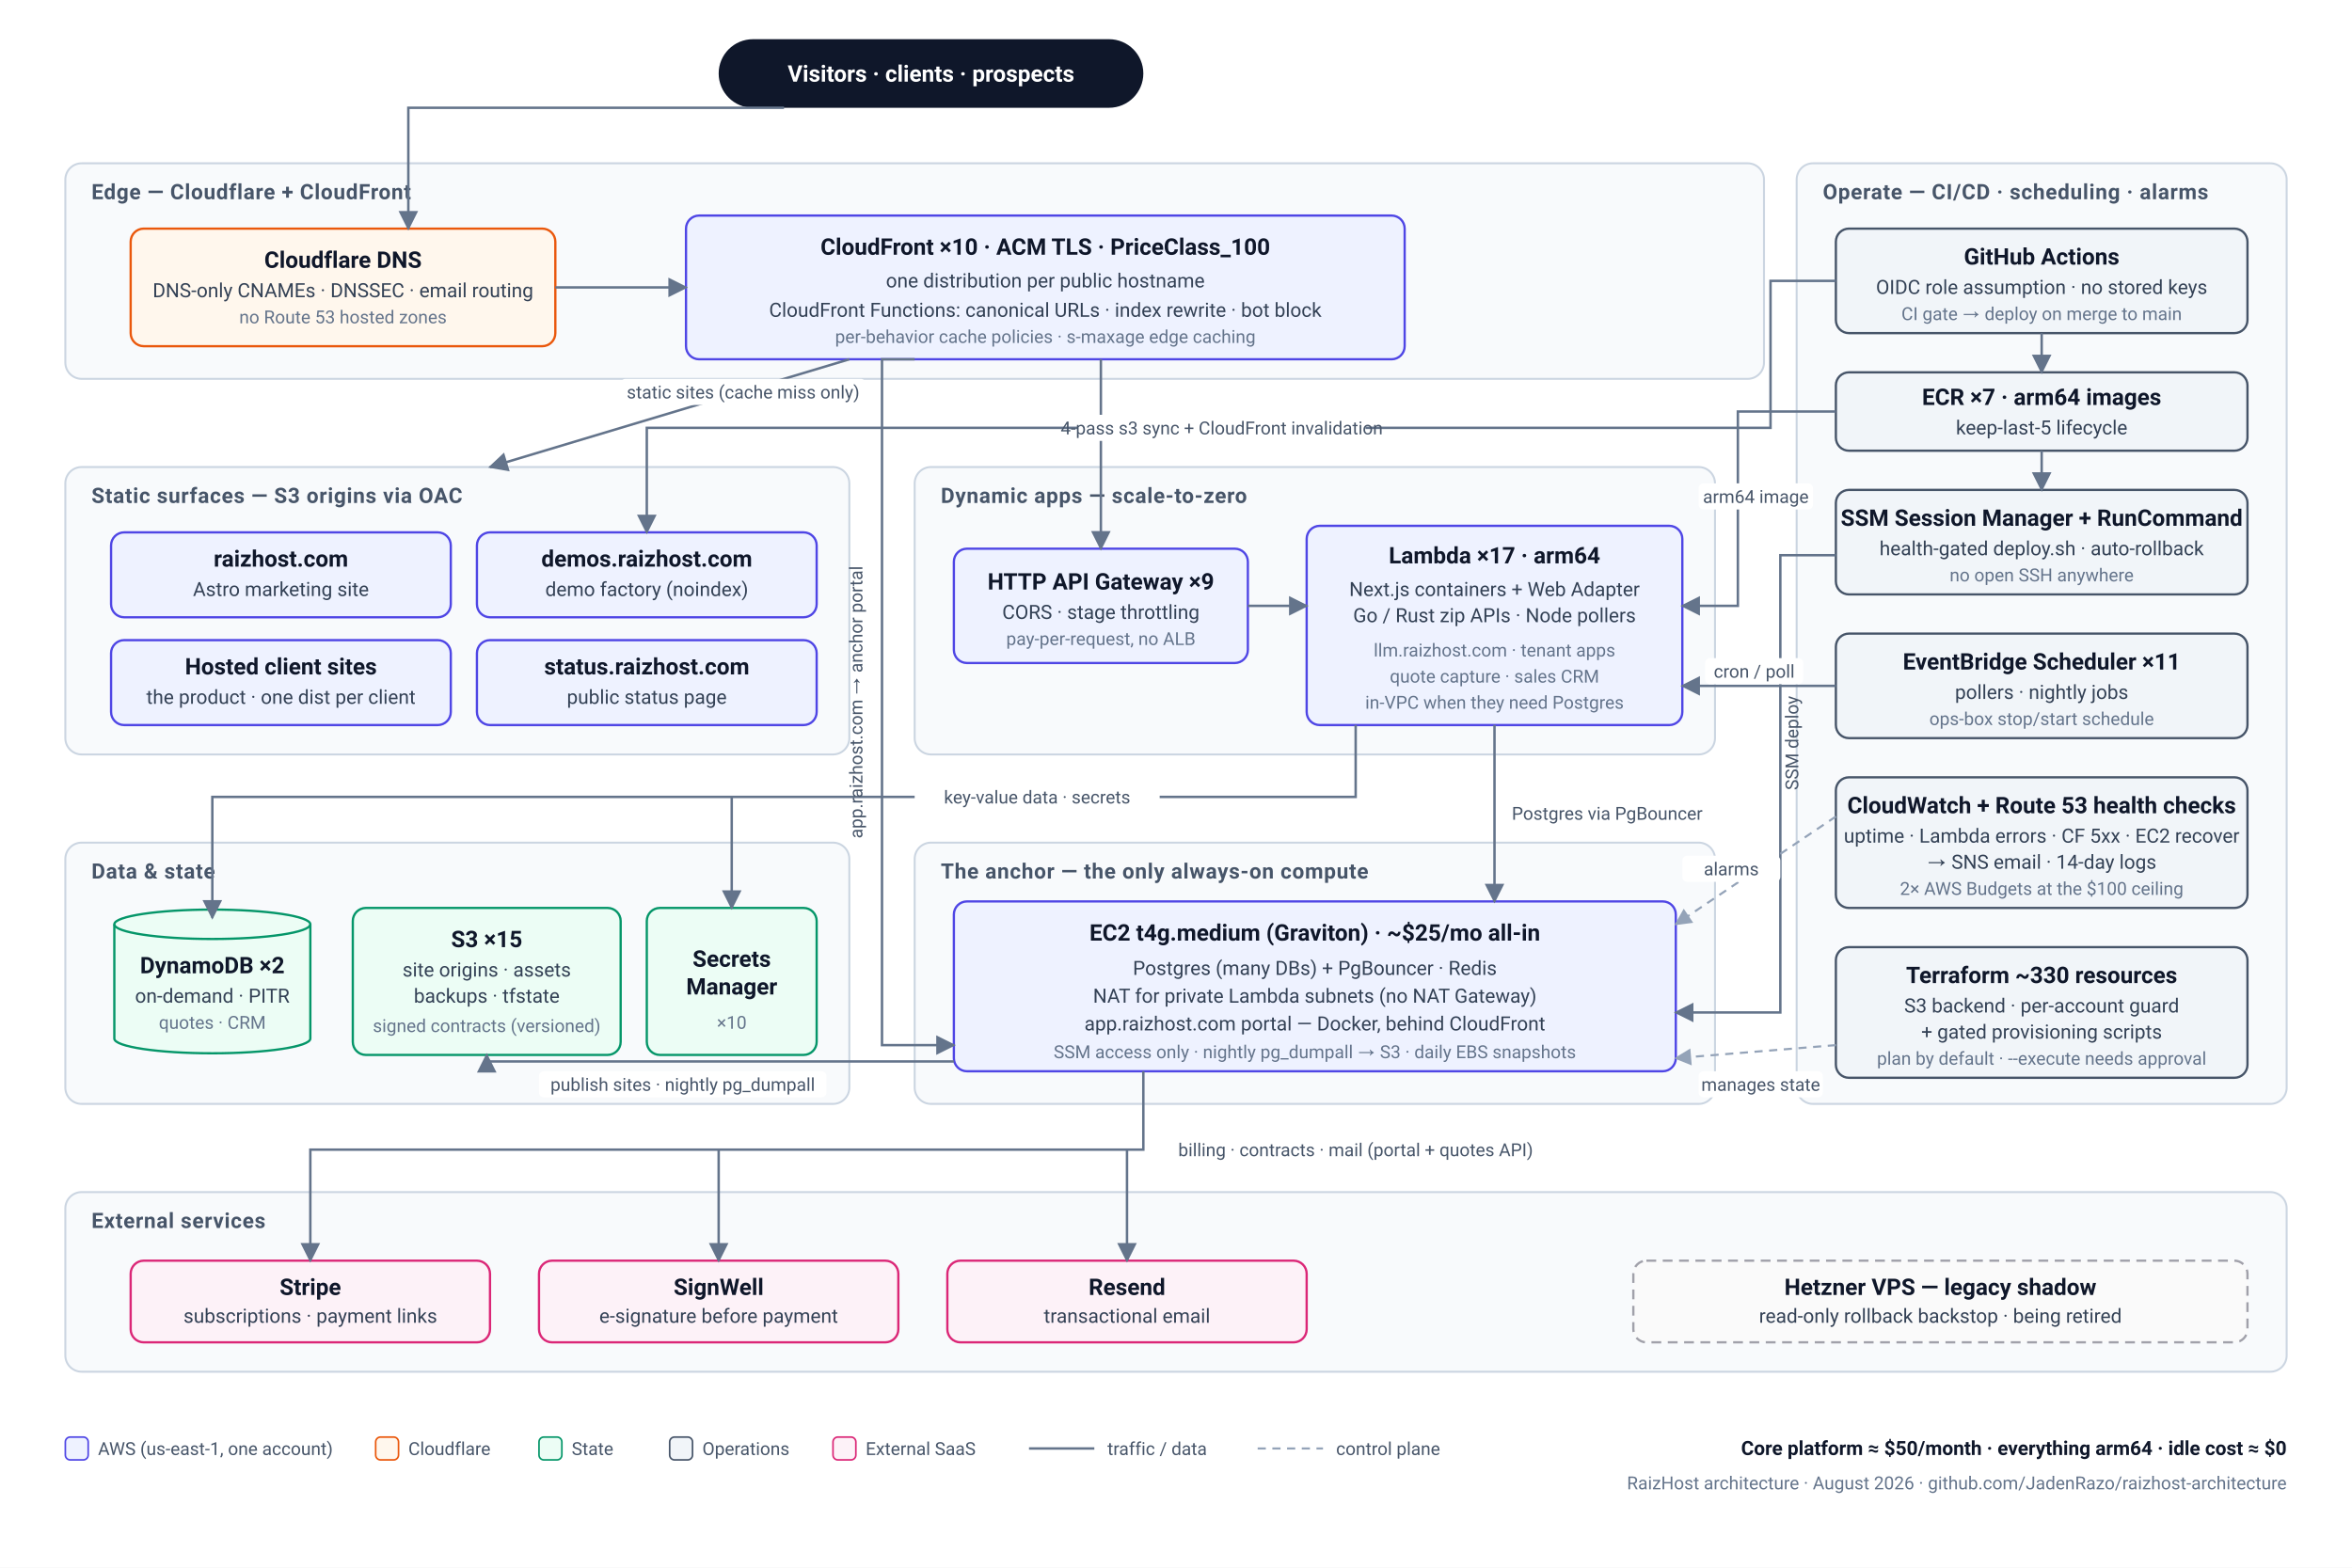
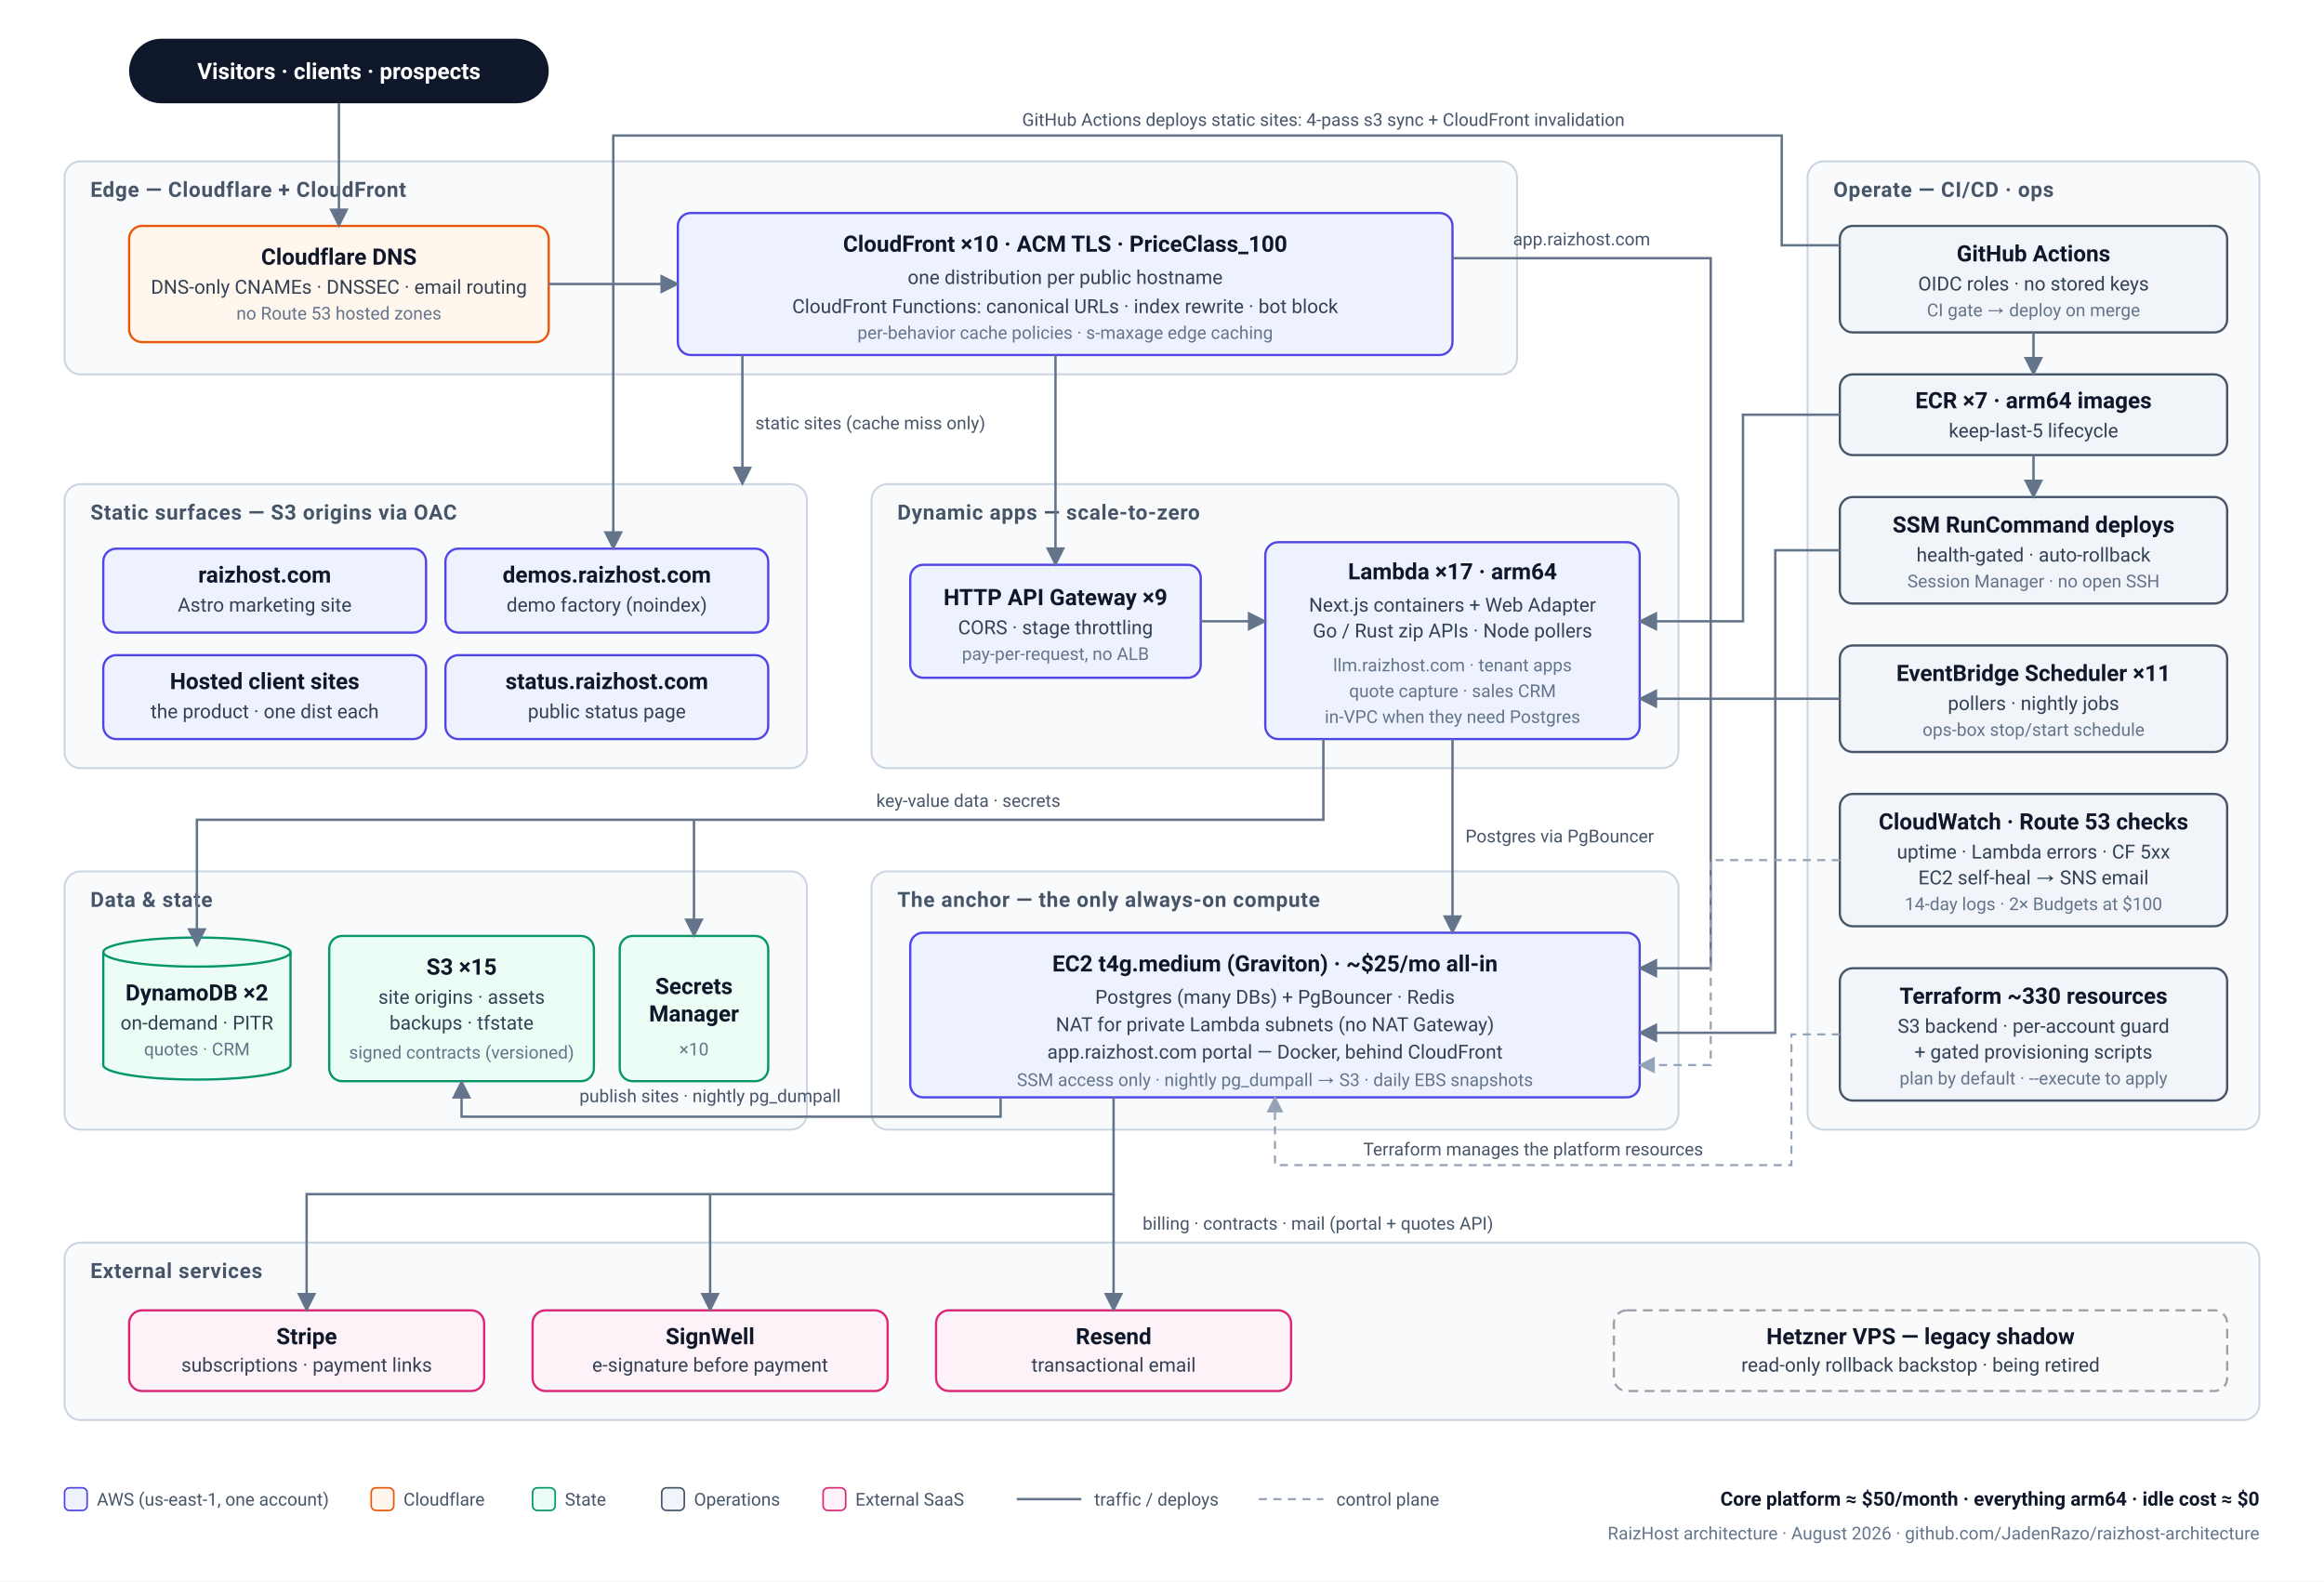
- <svg xmlns="http://www.w3.org/2000/svg" viewBox="0 0 1440 960" width="1440" height="960" font-family="ui-sans-serif, -apple-system, 'Segoe UI', Roboto, Helvetica, Arial, sans-serif" role="img" aria-labelledby="t d">
+ <svg xmlns="http://www.w3.org/2000/svg" viewBox="0 0 1440 980" width="1440" height="980" font-family="ui-sans-serif, -apple-system, 'Segoe UI', Roboto, Helvetica, Arial, sans-serif" role="img" aria-labelledby="t d">
  <defs>
    <marker id="ah" viewBox="0 0 10 10" refX="9" refY="5" markerWidth="8" markerHeight="8" orient="auto-start-reverse">
      <path d="M0 0L10 5L0 10z" fill="#64748b" />
    </marker>
    <marker id="ahd" viewBox="0 0 10 10" refX="9" refY="5" markerWidth="8" markerHeight="8" orient="auto-start-reverse">
      <path d="M0 0L10 5L0 10z" fill="#94a3b8" />
    </marker>
    <style>
      .band{fill:#f8fafc;stroke:#cbd5e1;stroke-width:1.2;rx:10}
      .bandt{font-size:13px;font-weight:600;fill:#475569;letter-spacing:.4px;text-transform:uppercase}
      .box{stroke-width:1.4;rx:8}
      .aws{fill:#eef2ff;stroke:#4f46e5}
      .edge{fill:#fff7ed;stroke:#ea580c}
      .data{fill:#ecfdf5;stroke:#059669}
      .saas{fill:#fdf2f8;stroke:#db2777}
      .ops{fill:#f1f5f9;stroke:#475569}
      .legacy{fill:#fafafa;stroke:#a1a1aa;stroke-dasharray:6 4}
      .h{font-size:14px;font-weight:600;fill:#0f172a}
      .s{font-size:12px;fill:#334155}
      .m{font-size:11px;fill:#64748b}
      .l{fill:none;stroke:#64748b;stroke-width:1.5;marker-end:url(#ah)}
      .ld{fill:none;stroke:#94a3b8;stroke-width:1.3;stroke-dasharray:5 4;marker-end:url(#ahd)}
      .lbl{font-size:11px;fill:#475569}
-       .lblbg{fill:#ffffff}
    </style>
  </defs>
-   <rect width="1440" height="960" fill="#ffffff" />
-   <rect x="440" y="24" width="260" height="42" rx="21" fill="#0f172a" />
-   <text x="570" y="50" text-anchor="middle" font-size="14" font-weight="600" fill="#ffffff">Visitors · clients · prospects</text>
-   <rect class="band" x="40" y="100" width="1040" height="132" />
+   <rect width="1440" height="980" fill="#ffffff" />
+   <rect x="80" y="24" width="260" height="40" rx="20" fill="#0f172a" />
+   <text x="210" y="49" text-anchor="middle" font-size="14" font-weight="600" fill="#ffffff">Visitors · clients · prospects</text>
+   <rect class="band" x="40" y="100" width="900" height="132" />
  <text class="bandt" x="56" y="122">Edge — Cloudflare + CloudFront</text>
  <rect class="box edge" x="80" y="140" width="260" height="72" />
  <text class="h" x="210" y="164" text-anchor="middle">Cloudflare DNS</text>
  <text class="s" x="210" y="182" text-anchor="middle">DNS-only CNAMEs · DNSSEC · email routing</text>
  <text class="m" x="210" y="198" text-anchor="middle">no Route 53 hosted zones</text>
-   <rect class="box aws" x="420" y="132" width="440" height="88" />
-   <text class="h" x="640" y="156" text-anchor="middle">CloudFront ×10 · ACM TLS · PriceClass_100</text>
-   <text class="s" x="640" y="176" text-anchor="middle">one distribution per public hostname</text>
-   <text class="s" x="640" y="194" text-anchor="middle">CloudFront Functions: canonical URLs · index rewrite · bot block</text>
-   <text class="m" x="640" y="210" text-anchor="middle">per-behavior cache policies · s-maxage edge caching</text>
-   <rect class="band" x="40" y="286" width="480" height="176" />
-   <text class="bandt" x="56" y="308">Static surfaces — S3 origins via OAC</text>
-   <rect class="box aws" x="68" y="326" width="208" height="52" />
-   <text class="h" x="172" y="347" text-anchor="middle">raizhost.com</text>
-   <text class="s" x="172" y="365" text-anchor="middle">Astro marketing site</text>
-   <rect class="box aws" x="292" y="326" width="208" height="52" />
-   <text class="h" x="396" y="347" text-anchor="middle">demos.raizhost.com</text>
-   <text class="s" x="396" y="365" text-anchor="middle">demo factory (noindex)</text>
-   <rect class="box aws" x="68" y="392" width="208" height="52" />
-   <text class="h" x="172" y="413" text-anchor="middle">Hosted client sites</text>
-   <text class="s" x="172" y="431" text-anchor="middle">the product · one dist per client</text>
-   <rect class="box aws" x="292" y="392" width="208" height="52" />
-   <text class="h" x="396" y="413" text-anchor="middle">status.raizhost.com</text>
-   <text class="s" x="396" y="431" text-anchor="middle">public status page</text>
-   <rect class="band" x="560" y="286" width="490" height="176" />
-   <text class="bandt" x="576" y="308">Dynamic apps — scale-to-zero</text>
-   <rect class="box aws" x="584" y="336" width="180" height="70" />
-   <text class="h" x="674" y="361" text-anchor="middle">HTTP API Gateway ×9</text>
-   <text class="s" x="674" y="379" text-anchor="middle">CORS · stage throttling</text>
-   <text class="m" x="674" y="395" text-anchor="middle">pay-per-request, no ALB</text>
-   <rect class="box aws" x="800" y="322" width="230" height="122" />
-   <text class="h" x="915" y="345" text-anchor="middle">Lambda ×17 · arm64</text>
-   <text class="s" x="915" y="365" text-anchor="middle">Next.js containers + Web Adapter</text>
-   <text class="s" x="915" y="381" text-anchor="middle">Go / Rust zip APIs · Node pollers</text>
-   <text class="m" x="915" y="402" text-anchor="middle">llm.raizhost.com · tenant apps</text>
-   <text class="m" x="915" y="418" text-anchor="middle">quote capture · sales CRM</text>
-   <text class="m" x="915" y="434" text-anchor="middle">in-VPC when they need Postgres</text>
-   <rect class="band" x="40" y="516" width="480" height="160" />
-   <text class="bandt" x="56" y="538">Data &amp; state</text>
-   <path class="data" stroke-width="1.4" d="M70 566a60 9 0 0 1 120 0v70a60 9 0 0 1 -120 0z" />
-   <path d="M70 566a60 9 0 0 0 120 0" fill="none" stroke="#059669" stroke-width="1.4" />
-   <text class="h" x="130" y="596" text-anchor="middle">DynamoDB ×2</text>
-   <text class="s" x="130" y="614" text-anchor="middle">on-demand · PITR</text>
-   <text class="m" x="130" y="630" text-anchor="middle">quotes · CRM</text>
-   <rect class="box data" x="216" y="556" width="164" height="90" />
-   <text class="h" x="298" y="580" text-anchor="middle">S3 ×15</text>
-   <text class="s" x="298" y="598" text-anchor="middle">site origins · assets</text>
-   <text class="s" x="298" y="614" text-anchor="middle">backups · tfstate</text>
-   <text class="m" x="298" y="632" text-anchor="middle">signed contracts (versioned)</text>
-   <rect class="box data" x="396" y="556" width="104" height="90" />
-   <text class="h" x="448" y="592" text-anchor="middle">Secrets</text>
-   <text class="h" x="448" y="609" text-anchor="middle">Manager</text>
-   <text class="m" x="448" y="630" text-anchor="middle">×10</text>
-   <rect class="band" x="560" y="516" width="490" height="160" />
-   <text class="bandt" x="576" y="538">The anchor — the only always-on compute</text>
-   <rect class="box aws" x="584" y="552" width="442" height="104" />
-   <text class="h" x="805" y="576" text-anchor="middle">EC2 t4g.medium (Graviton) · ~$25/mo all-in</text>
-   <text class="s" x="805" y="597" text-anchor="middle">Postgres (many DBs) + PgBouncer · Redis</text>
-   <text class="s" x="805" y="614" text-anchor="middle">NAT for private Lambda subnets (no NAT Gateway)</text>
-   <text class="s" x="805" y="631" text-anchor="middle">app.raizhost.com portal — Docker, behind CloudFront</text>
-   <text class="m" x="805" y="648" text-anchor="middle">SSM access only · nightly pg_dumpall → S3 · daily EBS snapshots</text>
-   <rect class="band" x="1100" y="100" width="300" height="576" />
-   <text class="bandt" x="1116" y="122">Operate — CI/CD · scheduling · alarms</text>
-   <rect class="box ops" x="1124" y="140" width="252" height="64" />
-   <text class="h" x="1250" y="162" text-anchor="middle">GitHub Actions</text>
-   <text class="s" x="1250" y="180" text-anchor="middle">OIDC role assumption · no stored keys</text>
-   <text class="m" x="1250" y="196" text-anchor="middle">CI gate → deploy on merge to main</text>
-   <rect class="box ops" x="1124" y="228" width="252" height="48" />
-   <text class="h" x="1250" y="248" text-anchor="middle">ECR ×7 · arm64 images</text>
-   <text class="s" x="1250" y="266" text-anchor="middle">keep-last-5 lifecycle</text>
-   <rect class="box ops" x="1124" y="300" width="252" height="64" />
-   <text class="h" x="1250" y="322" text-anchor="middle">SSM Session Manager + RunCommand</text>
-   <text class="s" x="1250" y="340" text-anchor="middle">health-gated deploy.sh · auto-rollback</text>
-   <text class="m" x="1250" y="356" text-anchor="middle">no open SSH anywhere</text>
-   <rect class="box ops" x="1124" y="388" width="252" height="64" />
-   <text class="h" x="1250" y="410" text-anchor="middle">EventBridge Scheduler ×11</text>
-   <text class="s" x="1250" y="428" text-anchor="middle">pollers · nightly jobs</text>
-   <text class="m" x="1250" y="444" text-anchor="middle">ops-box stop/start schedule</text>
-   <rect class="box ops" x="1124" y="476" width="252" height="80" />
-   <text class="h" x="1250" y="498" text-anchor="middle">CloudWatch + Route 53 health checks</text>
-   <text class="s" x="1250" y="516" text-anchor="middle">uptime · Lambda errors · CF 5xx · EC2 recover</text>
-   <text class="s" x="1250" y="532" text-anchor="middle">→ SNS email · 14-day logs</text>
-   <text class="m" x="1250" y="548" text-anchor="middle">2× AWS Budgets at the $100 ceiling</text>
-   <rect class="box ops" x="1124" y="580" width="252" height="80" />
-   <text class="h" x="1250" y="602" text-anchor="middle">Terraform ~330 resources</text>
-   <text class="s" x="1250" y="620" text-anchor="middle">S3 backend · per-account guard</text>
-   <text class="s" x="1250" y="636" text-anchor="middle">+ gated provisioning scripts</text>
-   <text class="m" x="1250" y="652" text-anchor="middle">plan by default · --execute needs approval</text>
-   <rect class="band" x="40" y="730" width="1360" height="110" />
-   <text class="bandt" x="56" y="752">External services</text>
-   <rect class="box saas" x="80" y="772" width="220" height="50" />
-   <text class="h" x="190" y="793" text-anchor="middle">Stripe</text>
-   <text class="s" x="190" y="810" text-anchor="middle">subscriptions · payment links</text>
-   <rect class="box saas" x="330" y="772" width="220" height="50" />
-   <text class="h" x="440" y="793" text-anchor="middle">SignWell</text>
-   <text class="s" x="440" y="810" text-anchor="middle">e-signature before payment</text>
-   <rect class="box saas" x="580" y="772" width="220" height="50" />
-   <text class="h" x="690" y="793" text-anchor="middle">Resend</text>
-   <text class="s" x="690" y="810" text-anchor="middle">transactional email</text>
-   <rect class="box legacy" x="1000" y="772" width="376" height="50" />
-   <text class="h" x="1188" y="793" text-anchor="middle" fill="#52525b">Hetzner VPS — legacy shadow</text>
-   <text class="s" x="1188" y="810" text-anchor="middle" fill="#71717a">read-only rollback backstop · being retired</text>
-   <path class="l" d="M480 66 L 250 66 L 250 140" />
+   <rect class="box aws" x="420" y="132" width="480" height="88" />
+   <text class="h" x="660" y="156" text-anchor="middle">CloudFront ×10 · ACM TLS · PriceClass_100</text>
+   <text class="s" x="660" y="176" text-anchor="middle">one distribution per public hostname</text>
+   <text class="s" x="660" y="194" text-anchor="middle">CloudFront Functions: canonical URLs · index rewrite · bot block</text>
+   <text class="m" x="660" y="210" text-anchor="middle">per-behavior cache policies · s-maxage edge caching</text>
+   <rect class="band" x="40" y="300" width="460" height="176" />
+   <text class="bandt" x="56" y="322">Static surfaces — S3 origins via OAC</text>
+   <rect class="box aws" x="64" y="340" width="200" height="52" />
+   <text class="h" x="164" y="361" text-anchor="middle">raizhost.com</text>
+   <text class="s" x="164" y="379" text-anchor="middle">Astro marketing site</text>
+   <rect class="box aws" x="276" y="340" width="200" height="52" />
+   <text class="h" x="376" y="361" text-anchor="middle">demos.raizhost.com</text>
+   <text class="s" x="376" y="379" text-anchor="middle">demo factory (noindex)</text>
+   <rect class="box aws" x="64" y="406" width="200" height="52" />
+   <text class="h" x="164" y="427" text-anchor="middle">Hosted client sites</text>
+   <text class="s" x="164" y="445" text-anchor="middle">the product · one dist each</text>
+   <rect class="box aws" x="276" y="406" width="200" height="52" />
+   <text class="h" x="376" y="427" text-anchor="middle">status.raizhost.com</text>
+   <text class="s" x="376" y="445" text-anchor="middle">public status page</text>
+   <rect class="band" x="540" y="300" width="500" height="176" />
+   <text class="bandt" x="556" y="322">Dynamic apps — scale-to-zero</text>
+   <rect class="box aws" x="564" y="350" width="180" height="70" />
+   <text class="h" x="654" y="375" text-anchor="middle">HTTP API Gateway ×9</text>
+   <text class="s" x="654" y="393" text-anchor="middle">CORS · stage throttling</text>
+   <text class="m" x="654" y="409" text-anchor="middle">pay-per-request, no ALB</text>
+   <rect class="box aws" x="784" y="336" width="232" height="122" />
+   <text class="h" x="900" y="359" text-anchor="middle">Lambda ×17 · arm64</text>
+   <text class="s" x="900" y="379" text-anchor="middle">Next.js containers + Web Adapter</text>
+   <text class="s" x="900" y="395" text-anchor="middle">Go / Rust zip APIs · Node pollers</text>
+   <text class="m" x="900" y="416" text-anchor="middle">llm.raizhost.com · tenant apps</text>
+   <text class="m" x="900" y="432" text-anchor="middle">quote capture · sales CRM</text>
+   <text class="m" x="900" y="448" text-anchor="middle">in-VPC when they need Postgres</text>
+   <rect class="band" x="40" y="540" width="460" height="160" />
+   <text class="bandt" x="56" y="562">Data &amp; state</text>
+   <path class="data" stroke-width="1.4" d="M64 590a58 9 0 0 1 116 0v70a58 9 0 0 1 -116 0z" />
+   <path d="M64 590a58 9 0 0 0 116 0" fill="none" stroke="#059669" stroke-width="1.4" />
+   <text class="h" x="122" y="620" text-anchor="middle">DynamoDB ×2</text>
+   <text class="s" x="122" y="638" text-anchor="middle">on-demand · PITR</text>
+   <text class="m" x="122" y="654" text-anchor="middle">quotes · CRM</text>
+   <rect class="box data" x="204" y="580" width="164" height="90" />
+   <text class="h" x="286" y="604" text-anchor="middle">S3 ×15</text>
+   <text class="s" x="286" y="622" text-anchor="middle">site origins · assets</text>
+   <text class="s" x="286" y="638" text-anchor="middle">backups · tfstate</text>
+   <text class="m" x="286" y="656" text-anchor="middle">signed contracts (versioned)</text>
+   <rect class="box data" x="384" y="580" width="92" height="90" />
+   <text class="h" x="430" y="616" text-anchor="middle">Secrets</text>
+   <text class="h" x="430" y="633" text-anchor="middle">Manager</text>
+   <text class="m" x="430" y="654" text-anchor="middle">×10</text>
+   <rect class="band" x="540" y="540" width="500" height="160" />
+   <text class="bandt" x="556" y="562">The anchor — the only always-on compute</text>
+   <rect class="box aws" x="564" y="578" width="452" height="102" />
+   <text class="h" x="790" y="602" text-anchor="middle">EC2 t4g.medium (Graviton) · ~$25/mo all-in</text>
+   <text class="s" x="790" y="622" text-anchor="middle">Postgres (many DBs) + PgBouncer · Redis</text>
+   <text class="s" x="790" y="639" text-anchor="middle">NAT for private Lambda subnets (no NAT Gateway)</text>
+   <text class="s" x="790" y="656" text-anchor="middle">app.raizhost.com portal — Docker, behind CloudFront</text>
+   <text class="m" x="790" y="673" text-anchor="middle">SSM access only · nightly pg_dumpall → S3 · daily EBS snapshots</text>
+   <rect class="band" x="1120" y="100" width="280" height="600" />
+   <text class="bandt" x="1136" y="122">Operate — CI/CD · ops</text>
+   <rect class="box ops" x="1140" y="140" width="240" height="66" />
+   <text class="h" x="1260" y="162" text-anchor="middle">GitHub Actions</text>
+   <text class="s" x="1260" y="180" text-anchor="middle">OIDC roles · no stored keys</text>
+   <text class="m" x="1260" y="196" text-anchor="middle">CI gate → deploy on merge</text>
+   <rect class="box ops" x="1140" y="232" width="240" height="50" />
+   <text class="h" x="1260" y="253" text-anchor="middle">ECR ×7 · arm64 images</text>
+   <text class="s" x="1260" y="271" text-anchor="middle">keep-last-5 lifecycle</text>
+   <rect class="box ops" x="1140" y="308" width="240" height="66" />
+   <text class="h" x="1260" y="330" text-anchor="middle">SSM RunCommand deploys</text>
+   <text class="s" x="1260" y="348" text-anchor="middle">health-gated · auto-rollback</text>
+   <text class="m" x="1260" y="364" text-anchor="middle">Session Manager · no open SSH</text>
+   <rect class="box ops" x="1140" y="400" width="240" height="66" />
+   <text class="h" x="1260" y="422" text-anchor="middle">EventBridge Scheduler ×11</text>
+   <text class="s" x="1260" y="440" text-anchor="middle">pollers · nightly jobs</text>
+   <text class="m" x="1260" y="456" text-anchor="middle">ops-box stop/start schedule</text>
+   <rect class="box ops" x="1140" y="492" width="240" height="82" />
+   <text class="h" x="1260" y="514" text-anchor="middle">CloudWatch · Route 53 checks</text>
+   <text class="s" x="1260" y="532" text-anchor="middle">uptime · Lambda errors · CF 5xx</text>
+   <text class="s" x="1260" y="548" text-anchor="middle">EC2 self-heal → SNS email</text>
+   <text class="m" x="1260" y="564" text-anchor="middle">14-day logs · 2× Budgets at $100</text>
+   <rect class="box ops" x="1140" y="600" width="240" height="82" />
+   <text class="h" x="1260" y="622" text-anchor="middle">Terraform ~330 resources</text>
+   <text class="s" x="1260" y="640" text-anchor="middle">S3 backend · per-account guard</text>
+   <text class="s" x="1260" y="656" text-anchor="middle">+ gated provisioning scripts</text>
+   <text class="m" x="1260" y="672" text-anchor="middle">plan by default · --execute to apply</text>
+   <rect class="band" x="40" y="770" width="1360" height="110" />
+   <text class="bandt" x="56" y="792">External services</text>
+   <rect class="box saas" x="80" y="812" width="220" height="50" />
+   <text class="h" x="190" y="833" text-anchor="middle">Stripe</text>
+   <text class="s" x="190" y="850" text-anchor="middle">subscriptions · payment links</text>
+   <rect class="box saas" x="330" y="812" width="220" height="50" />
+   <text class="h" x="440" y="833" text-anchor="middle">SignWell</text>
+   <text class="s" x="440" y="850" text-anchor="middle">e-signature before payment</text>
+   <rect class="box saas" x="580" y="812" width="220" height="50" />
+   <text class="h" x="690" y="833" text-anchor="middle">Resend</text>
+   <text class="s" x="690" y="850" text-anchor="middle">transactional email</text>
+   <rect class="box legacy" x="1000" y="812" width="380" height="50" />
+   <text class="h" x="1190" y="833" text-anchor="middle" fill="#52525b">Hetzner VPS — legacy shadow</text>
+   <text class="s" x="1190" y="850" text-anchor="middle" fill="#71717a">read-only rollback backstop · being retired</text>
+   <path class="l" d="M210 64 L 210 140" />
  <path class="l" d="M340 176 L 420 176" />
-   <path class="l" d="M520 220 L 300 286" />
-   <path class="l" d="M674 220 L 674 336" />
-   <path class="l" d="M560 220 L 540 220 L 540 640 L 584 640" />
-   <path class="l" d="M764 371 L 800 371" />
-   <path class="l" d="M915 444 L 915 552" />
-   <path class="l" d="M830 444 L 830 488 L 130 488 L 130 562" />
-   <path class="l" d="M448 488 L 448 556" />
-   <path class="l" d="M584 650 L 298 650 L 298 646" />
-   <path class="l" d="M700 656 L 700 704 L 190 704 L 190 772" />
-   <path class="l" d="M440 704 L 440 772" />
-   <path class="l" d="M690 704 L 690 772" />
-   <path class="l" d="M1250 204 L 1250 228" />
-   <path class="l" d="M1250 276 L 1250 300" />
-   <path class="l" d="M1124 252 L 1064 252 L 1064 371 L 1030 371" />
-   <path class="l" d="M1124 340 L 1090 340 L 1090 620 L 1026 620" />
-   <path class="l" d="M1124 420 L 1030 420" />
-   <path class="ld" d="M1124 500 L 1026 566" />
-   <path class="ld" d="M1124 640 L 1026 648" />
-   <path class="l" d="M1124 172 L 1084 172 L 1084 262 L 396 262 L 396 326" />
-   <rect class="lblbg" x="1040" y="296" width="70" height="16" rx="3" />
-   <text class="lbl" x="1075" y="308" text-anchor="middle">arm64 image</text>
-   <rect class="lblbg" x="1094" y="440" width="0" height="0" />
-   <text class="lbl" x="1101" y="455" transform="rotate(-90 1101 455)" text-anchor="middle">SSM deploy</text>
-   <rect class="lblbg" x="1044" y="403" width="60" height="16" rx="3" />
-   <text class="lbl" x="1074" y="415" text-anchor="middle">cron / poll</text>
-   <rect class="lblbg" x="1030" y="524" width="60" height="16" rx="3" />
-   <text class="lbl" x="1060" y="536" text-anchor="middle">alarms</text>
-   <rect class="lblbg" x="1040" y="656" width="76" height="16" rx="3" />
-   <text class="lbl" x="1078" y="668" text-anchor="middle">manages state</text>
-   <rect class="lblbg" x="660" y="254" width="176" height="16" rx="3" />
-   <text class="lbl" x="748" y="266" text-anchor="middle">4-pass s3 sync + CloudFront invalidation</text>
-   <text class="lbl" x="528" y="430" transform="rotate(-90 528 430)" text-anchor="middle">app.raizhost.com → anchor portal</text>
-   <rect class="lblbg" x="924" y="490" width="120" height="16" rx="3" />
-   <text class="lbl" x="984" y="502" text-anchor="middle">Postgres via PgBouncer</text>
-   <rect class="lblbg" x="560" y="480" width="150" height="16" rx="3" />
-   <text class="lbl" x="635" y="492" text-anchor="middle">key-value data · secrets</text>
-   <rect class="lblbg" x="330" y="656" width="176" height="16" rx="3" />
-   <text class="lbl" x="418" y="668" text-anchor="middle">publish sites · nightly pg_dumpall</text>
-   <rect class="lblbg" x="730" y="696" width="200" height="16" rx="3" />
-   <text class="lbl" x="830" y="708" text-anchor="middle">billing · contracts · mail (portal + quotes API)</text>
-   <rect class="lblbg" x="380" y="232" width="150" height="16" rx="3" />
-   <text class="lbl" x="455" y="244" text-anchor="middle">static sites (cache miss only)</text>
+   <path class="l" d="M460 220 L 460 300" />
+   <text class="lbl" x="468" y="266">static sites (cache miss only)</text>
+   <path class="l" d="M654 220 L 654 350" />
+   <path class="l" d="M900 160 L 1060 160 L 1060 600 L 1016 600" />
+   <text class="lbl" x="980" y="152" text-anchor="middle">app.raizhost.com</text>
+   <path class="l" d="M744 385 L 784 385" />
+   <path class="l" d="M900 458 L 900 578" />
+   <text class="lbl" x="908" y="522">Postgres via PgBouncer</text>
+   <path class="l" d="M820 458 L 820 508 L 122 508 L 122 586" />
+   <path class="l" d="M430 508 L 430 580" />
+   <text class="lbl" x="600" y="500" text-anchor="middle">key-value data · secrets</text>
+   <path class="l" d="M620 680 L 620 692 L 286 692 L 286 670" />
+   <text class="lbl" x="440" y="683" text-anchor="middle">publish sites · nightly pg_dumpall</text>
+   <path class="l" d="M690 680 L 690 740 L 190 740 L 190 812" />
+   <path class="l" d="M440 740 L 440 812" />
+   <path class="l" d="M690 740 L 690 812" />
+   <text class="lbl" x="708" y="762">billing · contracts · mail (portal + quotes API)</text>
+   <path class="l" d="M1260 206 L 1260 232" />
+   <path class="l" d="M1260 282 L 1260 308" />
+   <path class="l" d="M1140 152 L 1104 152 L 1104 84 L 380 84 L 380 340" />
+   <text class="lbl" x="820" y="78" text-anchor="middle">GitHub Actions deploys static sites: 4-pass s3 sync + CloudFront invalidation</text>
+   <path class="l" d="M1140 257 L 1080 257 L 1080 385 L 1016 385" />
+   <path class="l" d="M1140 341 L 1100 341 L 1100 640 L 1016 640" />
+   <path class="l" d="M1140 433 L 1016 433" />
+   <path class="ld" d="M1140 533 L 1060 533 L 1060 660 L 1016 660" />
+   <path class="ld" d="M1140 641 L 1110 641 L 1110 722 L 790 722 L 790 680" />
+   <text class="lbl" x="950" y="716" text-anchor="middle">Terraform manages the platform resources</text>
  <g font-size="11" fill="#475569">
-     <rect x="40" y="880" width="14" height="14" class="aws" rx="3" />
-     <text x="60" y="891">AWS (us-east-1, one account)</text>
-     <rect x="230" y="880" width="14" height="14" class="edge" rx="3" />
-     <text x="250" y="891">Cloudflare</text>
-     <rect x="330" y="880" width="14" height="14" class="data" rx="3" />
-     <text x="350" y="891">State</text>
-     <rect x="410" y="880" width="14" height="14" class="ops" rx="3" />
-     <text x="430" y="891">Operations</text>
-     <rect x="510" y="880" width="14" height="14" class="saas" rx="3" />
-     <text x="530" y="891">External SaaS</text>
-     <line x1="630" y1="887" x2="670" y2="887" stroke="#64748b" stroke-width="1.5" />
-     <text x="678" y="891">traffic / data</text>
-     <line x1="770" y1="887" x2="810" y2="887" stroke="#94a3b8" stroke-width="1.3" stroke-dasharray="5 4" />
-     <text x="818" y="891">control plane</text>
+     <rect x="40" y="922" width="14" height="14" class="aws" rx="3" />
+     <text x="60" y="933">AWS (us-east-1, one account)</text>
+     <rect x="230" y="922" width="14" height="14" class="edge" rx="3" />
+     <text x="250" y="933">Cloudflare</text>
+     <rect x="330" y="922" width="14" height="14" class="data" rx="3" />
+     <text x="350" y="933">State</text>
+     <rect x="410" y="922" width="14" height="14" class="ops" rx="3" />
+     <text x="430" y="933">Operations</text>
+     <rect x="510" y="922" width="14" height="14" class="saas" rx="3" />
+     <text x="530" y="933">External SaaS</text>
+     <line x1="630" y1="929" x2="670" y2="929" stroke="#64748b" stroke-width="1.5" />
+     <text x="678" y="933">traffic / deploys</text>
+     <line x1="780" y1="929" x2="820" y2="929" stroke="#94a3b8" stroke-width="1.3" stroke-dasharray="5 4" />
+     <text x="828" y="933">control plane</text>
  </g>
-   <text x="1400" y="891" text-anchor="end" font-size="12" font-weight="600" fill="#0f172a">Core platform ≈ $50/month · everything arm64 · idle cost ≈ $0</text>
-   <text x="1400" y="912" text-anchor="end" font-size="11" fill="#64748b">RaizHost architecture · August 2026 · github.com/JadenRazo/raizhost-architecture</text>
+   <text x="1400" y="933" text-anchor="end" font-size="12" font-weight="600" fill="#0f172a">Core platform ≈ $50/month · everything arm64 · idle cost ≈ $0</text>
+   <text x="1400" y="954" text-anchor="end" font-size="11" fill="#64748b">RaizHost architecture · August 2026 · github.com/JadenRazo/raizhost-architecture</text>
</svg>
